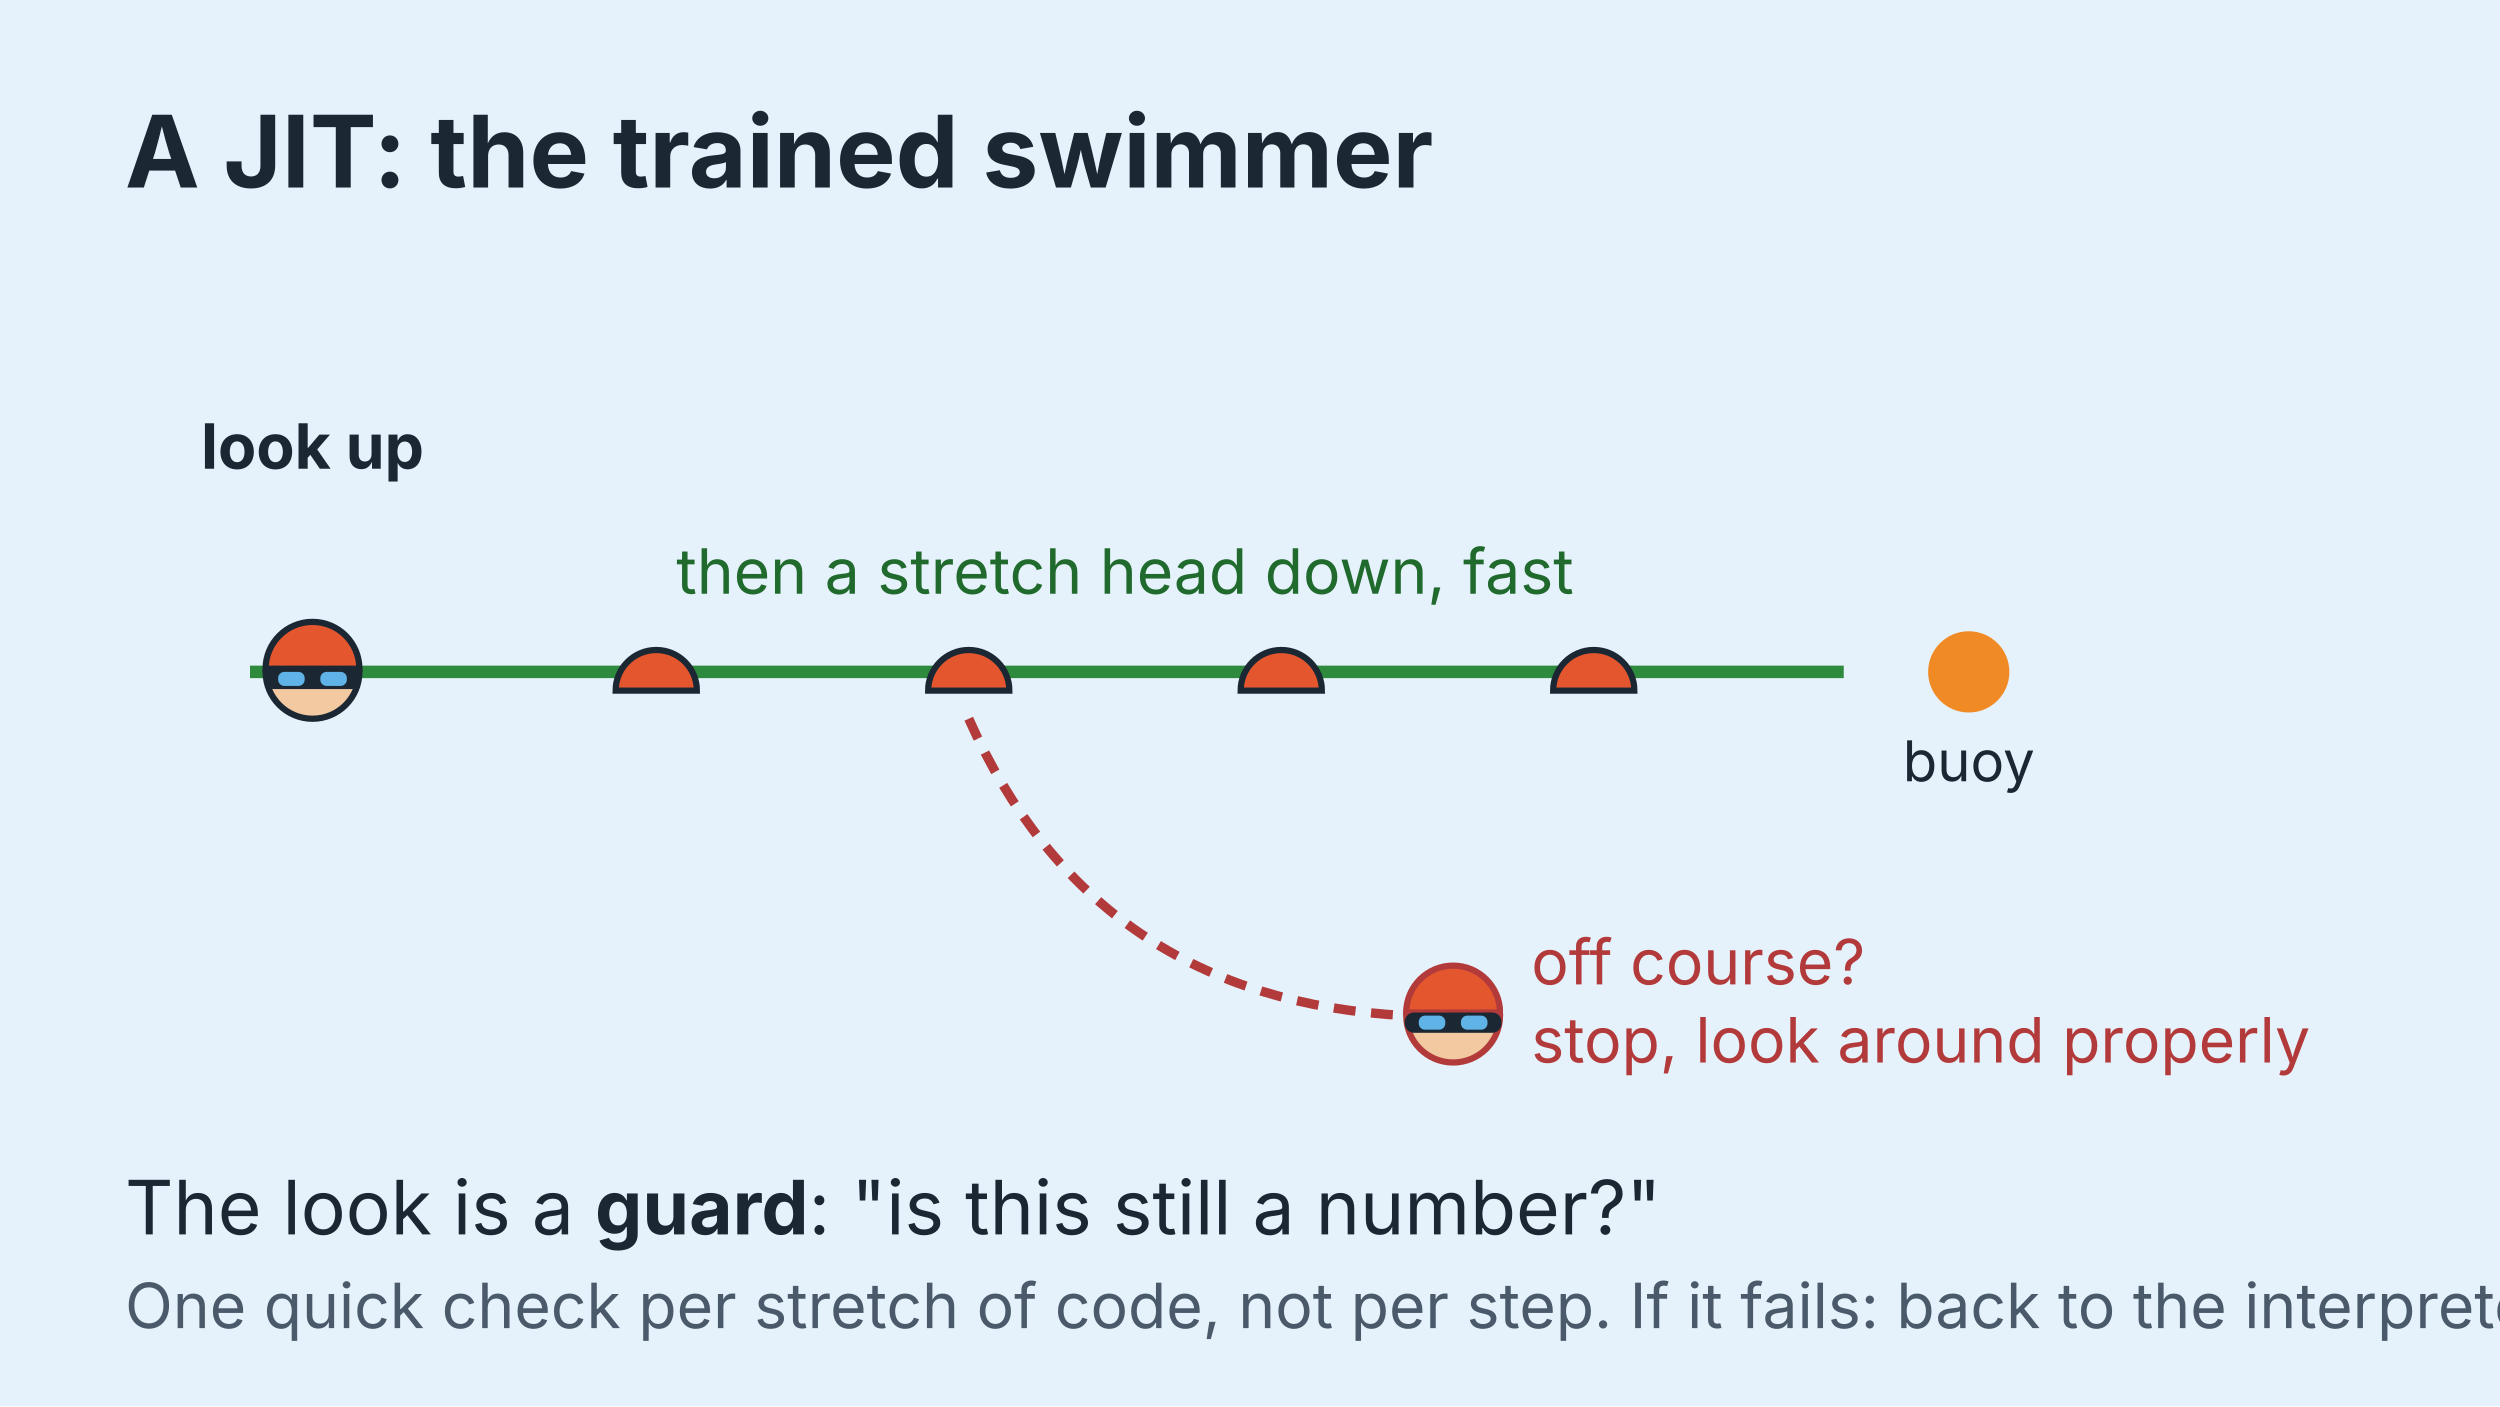
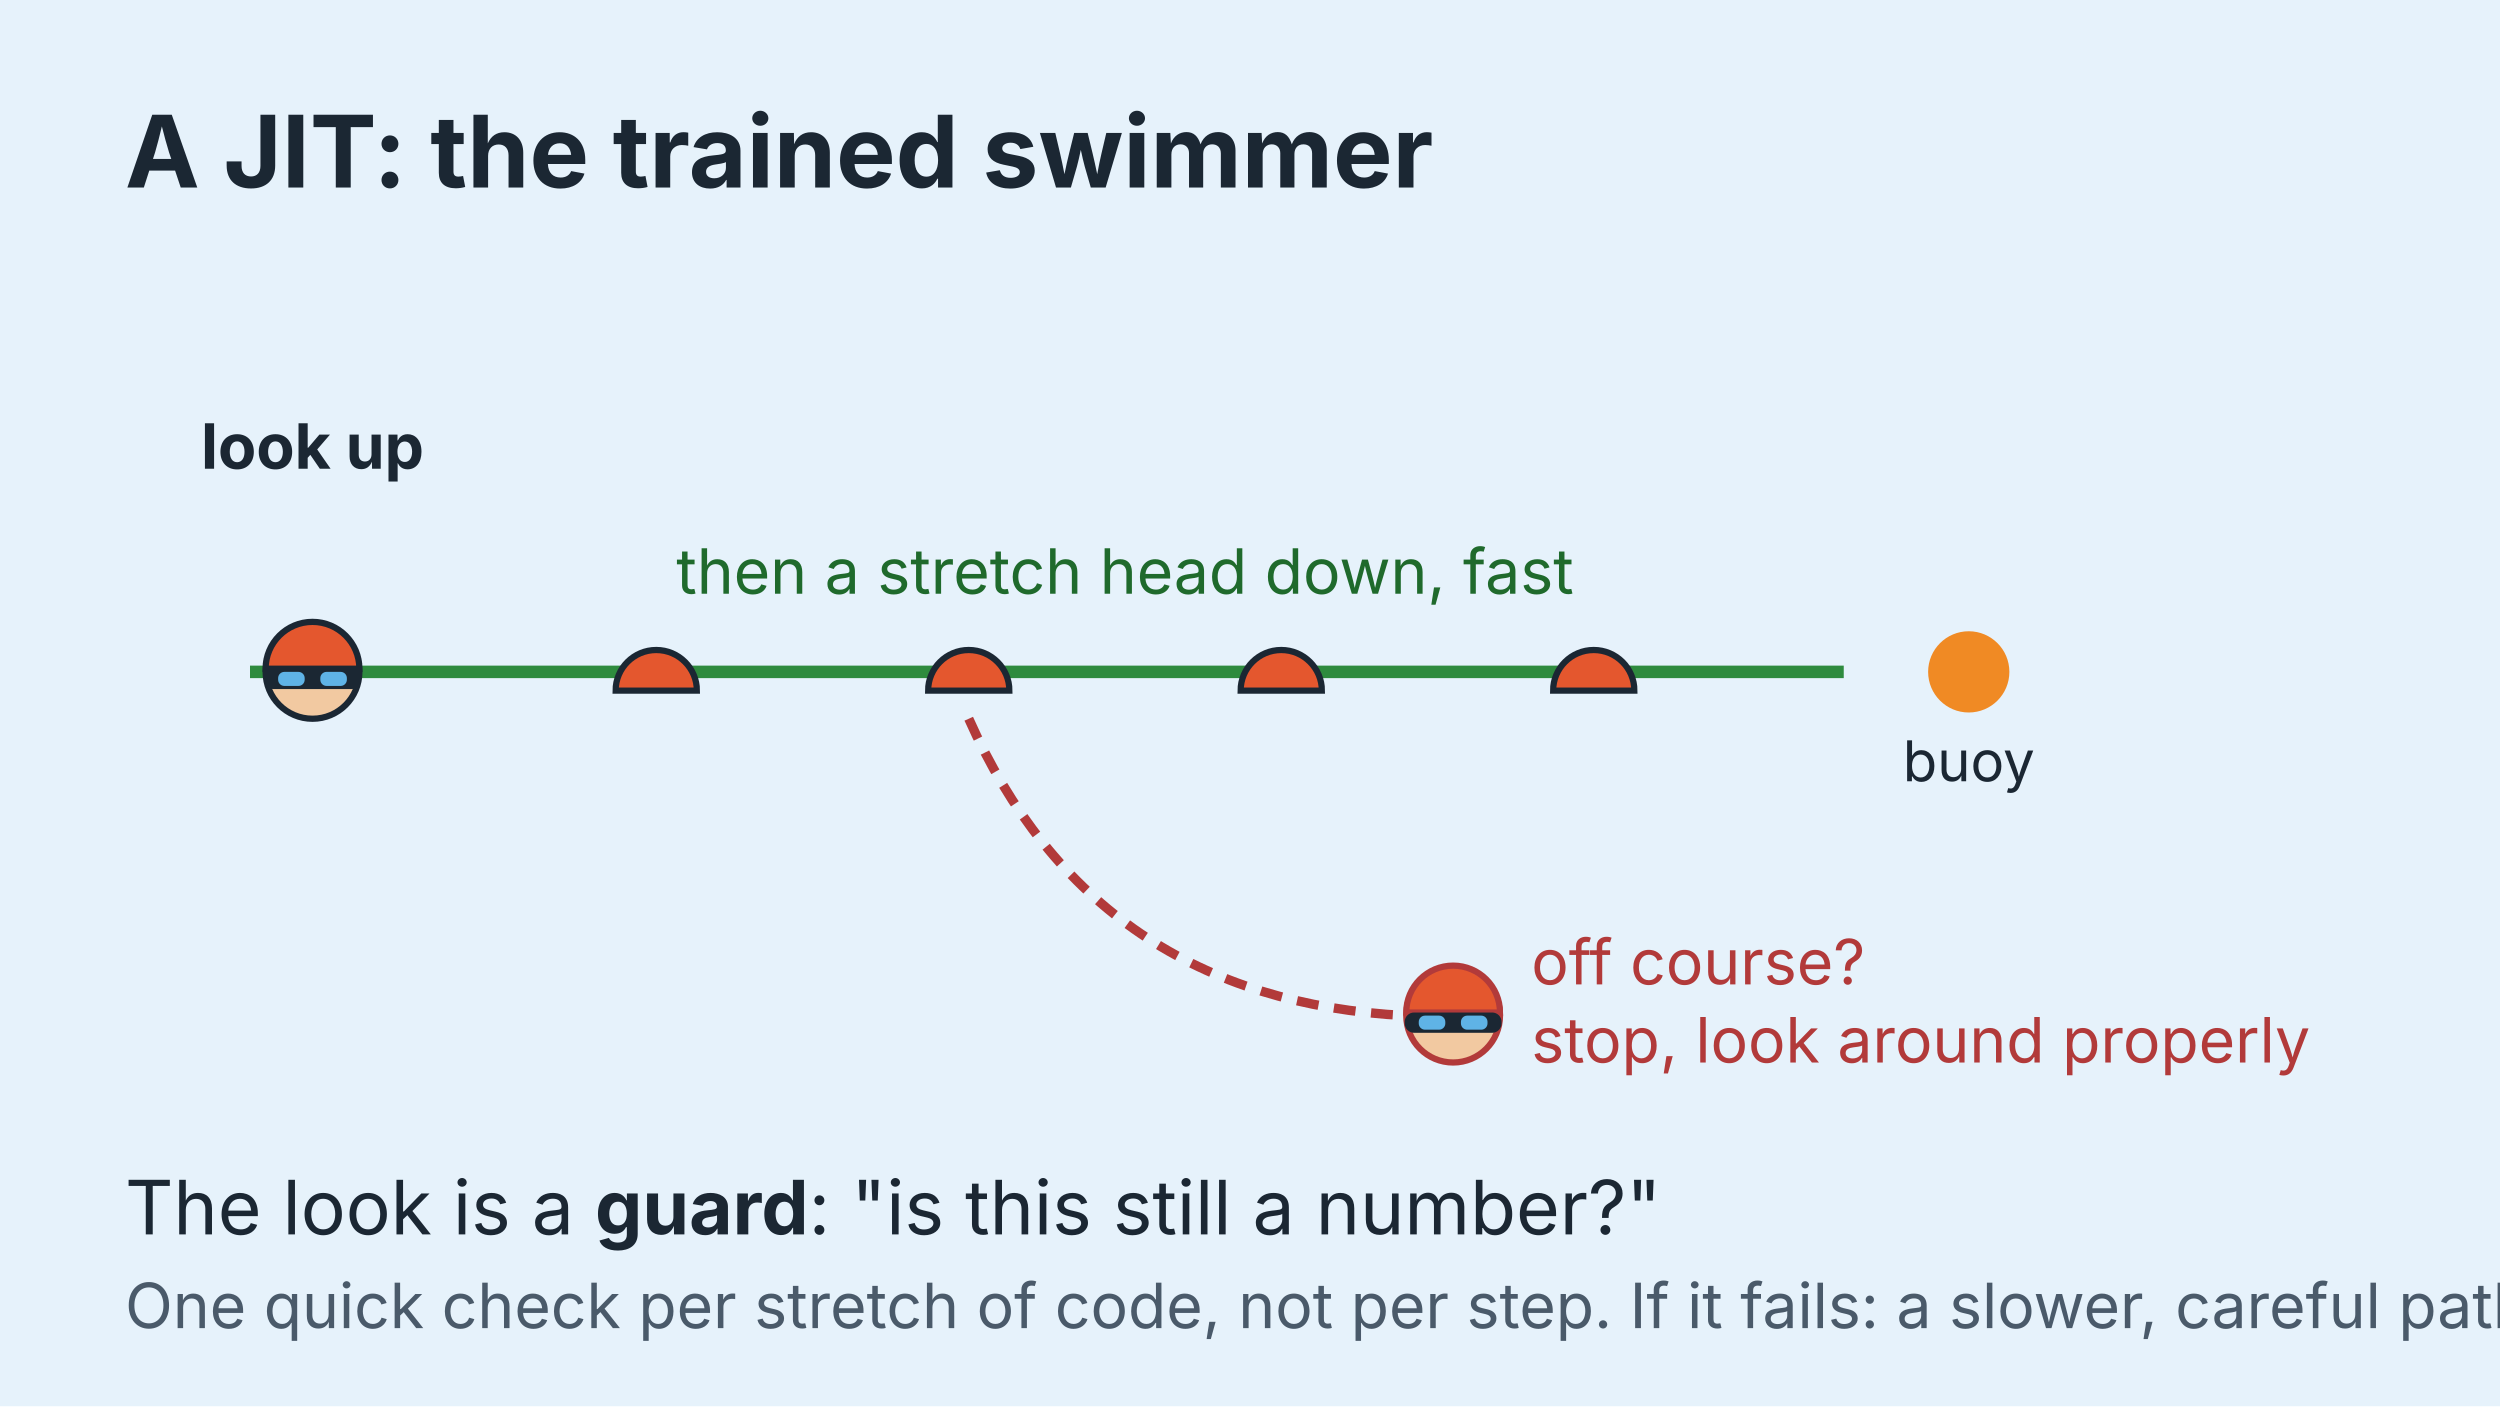
<svg xmlns="http://www.w3.org/2000/svg" viewBox="0 0 1600 900" font-family="system-ui, -apple-system, Segoe UI, sans-serif">
  <rect width="1600" height="900" fill="#e6f2fb" />
  <text x="80" y="120" font-size="64" font-weight="700" fill="#1b2733">A JIT: the trained swimmer</text>
  <path d="M160 430 H1180" stroke="#2e8b3e" stroke-width="8" fill="none" />
  <circle cx="1260" cy="430" r="26" fill="#f08a24" />
  <text x="1260" y="500" font-size="36" text-anchor="middle" fill="#1b2733">buoy</text>
  <g transform="translate(200,430)">
    <circle r="30" fill="#f2c9a1" stroke="#1b2733" stroke-width="4" />
    <path d="M-30 -2 A30 30 0 0 1 30 -2 Z" fill="#e4572e" stroke="#1b2733" stroke-width="4" />
    <rect x="-31" y="-2" width="62" height="13" rx="6" fill="#1b2733" />
    <rect x="-22" y="0" width="17" height="9" rx="4" fill="#5fb3e6" />
    <rect x="5" y="0" width="17" height="9" rx="4" fill="#5fb3e6" />
  </g>
  <text x="200" y="300" font-size="40" text-anchor="middle" font-weight="700" fill="#1b2733">look up</text>
  <g>
    <g transform="translate(420,436)">
      <path d="M-26 6 A26 26 0 0 1 26 6 Z" fill="#e4572e" stroke="#1b2733" stroke-width="4" />
    </g>
    <g transform="translate(620,436)">
      <path d="M-26 6 A26 26 0 0 1 26 6 Z" fill="#e4572e" stroke="#1b2733" stroke-width="4" />
    </g>
    <g transform="translate(820,436)">
      <path d="M-26 6 A26 26 0 0 1 26 6 Z" fill="#e4572e" stroke="#1b2733" stroke-width="4" />
    </g>
    <g transform="translate(1020,436)">
      <path d="M-26 6 A26 26 0 0 1 26 6 Z" fill="#e4572e" stroke="#1b2733" stroke-width="4" />
    </g>
  </g>
  <text x="720" y="380" font-size="40" text-anchor="middle" fill="#1f6a2c">then a stretch head down, fast</text>
  <path d="M620 460 Q700 640 900 650" stroke="#b23a3a" stroke-width="6" stroke-dasharray="14 10" fill="none" />
  <g transform="translate(930,650)">
    <circle r="30" fill="#f2c9a1" stroke="#b23a3a" stroke-width="4" />
    <path d="M-30 -2 A30 30 0 0 1 30 -2 Z" fill="#e4572e" stroke="#b23a3a" stroke-width="4" />
    <rect x="-31" y="-2" width="62" height="13" rx="6" fill="#1b2733" />
    <rect x="-22" y="0" width="17" height="9" rx="4" fill="#5fb3e6" />
    <rect x="5" y="0" width="17" height="9" rx="4" fill="#5fb3e6" />
  </g>
  <text x="980" y="630" font-size="40" fill="#b23a3a">off course?</text>
  <text x="980" y="680" font-size="40" fill="#b23a3a">stop, look around properly</text>
  <text x="80" y="790" font-size="48" fill="#1b2733">The look is a <tspan font-weight="700">guard</tspan>: "is this still a number?"</text>
-   <text x="80" y="850" font-size="40" fill="#4a5a6a">One quick check per stretch of code, not per step. If it fails: back to the interpreter.</text>
+   <text x="80" y="850" font-size="40" fill="#4a5a6a">One quick check per stretch of code, not per step. If it fails: a slower, careful path.</text>
</svg>
